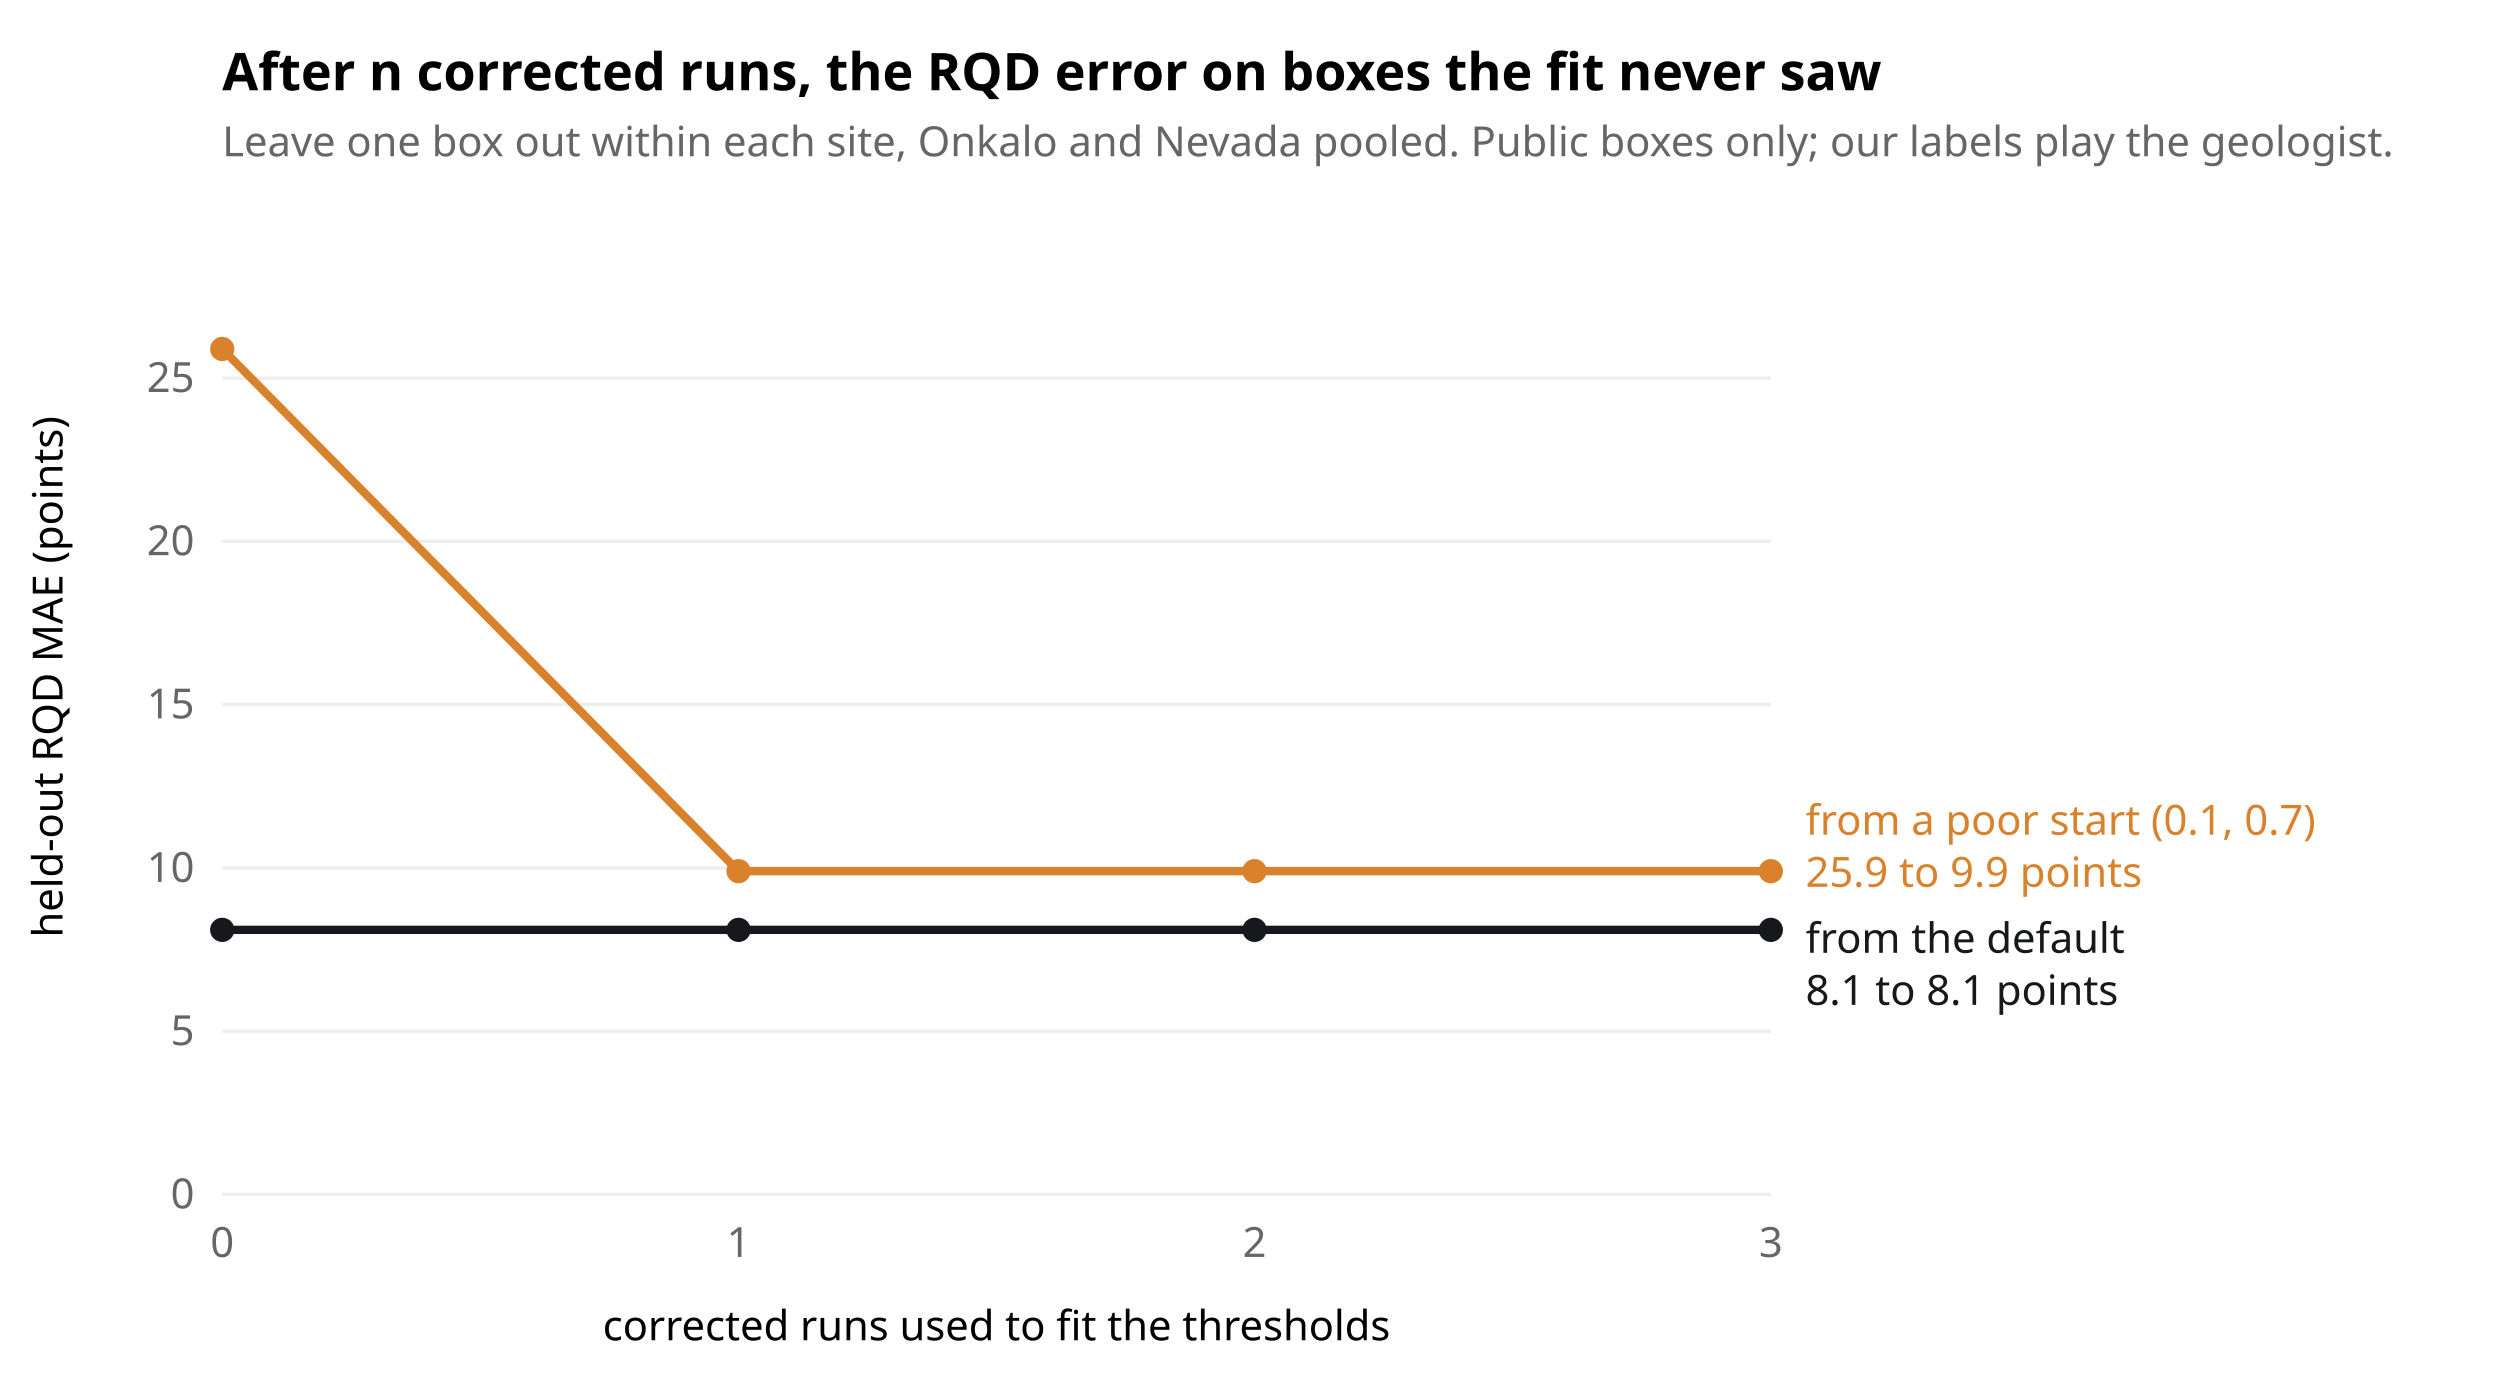
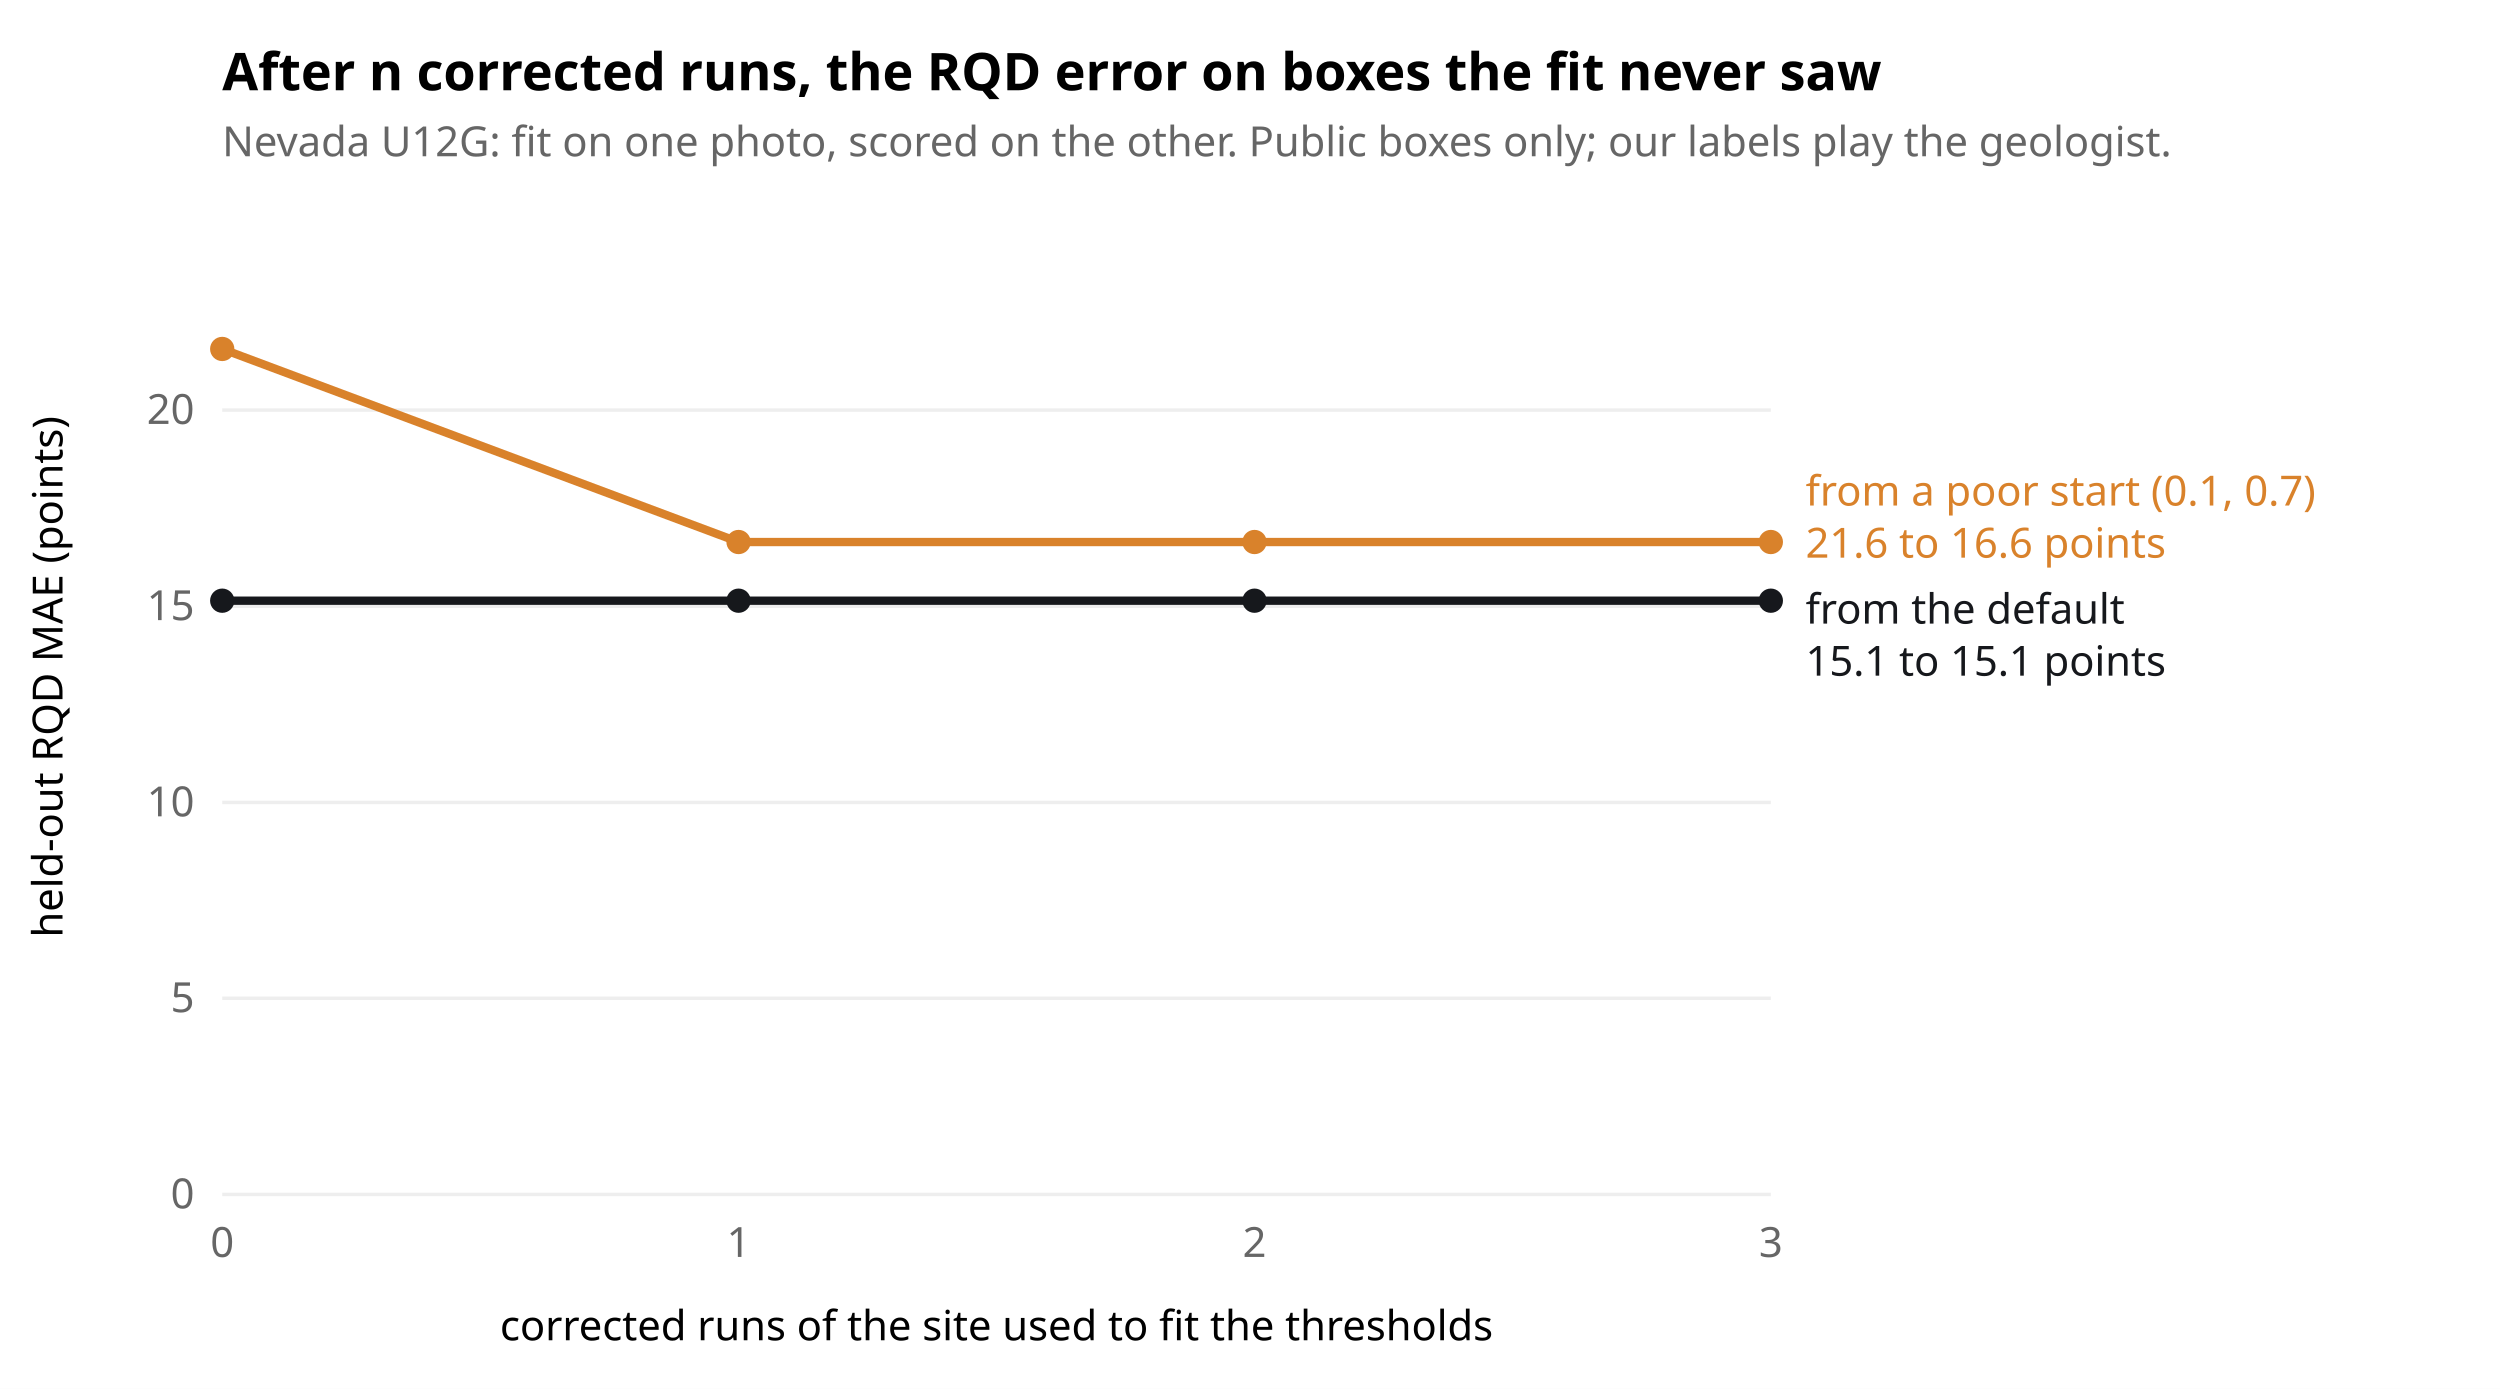
<svg xmlns="http://www.w3.org/2000/svg" viewBox="0 0 720 400" font-family="sans-serif" font-size="12">
  <rect width="720" height="400" fill="#fff" />
  <text x="64" y="26" font-size="15" font-weight="600">After n corrected runs, the RQD error on boxes the fit never saw</text>
-   <text x="64" y="45" fill="#666">Leave one box out within each site, Onkalo and Nevada pooled. Public boxes only; our labels play the geologist.</text>
+   <text x="64" y="45" fill="#666">Nevada U12G: fit on one photo, scored on the other. Public boxes only; our labels play the geologist.</text>
  <line x1="64" x2="510" y1="344.0" y2="344.0" stroke="#eee" />
  <text x="56" y="348.0" text-anchor="end" fill="#666">0</text>
-   <line x1="64" x2="510" y1="297.0" y2="297.0" stroke="#eee" />
-   <text x="56" y="301.0" text-anchor="end" fill="#666">5</text>
-   <line x1="64" x2="510" y1="250.0" y2="250.0" stroke="#eee" />
-   <text x="56" y="254.0" text-anchor="end" fill="#666">10</text>
-   <line x1="64" x2="510" y1="202.9" y2="202.9" stroke="#eee" />
-   <text x="56" y="206.9" text-anchor="end" fill="#666">15</text>
-   <line x1="64" x2="510" y1="155.9" y2="155.9" stroke="#eee" />
-   <text x="56" y="159.9" text-anchor="end" fill="#666">20</text>
-   <line x1="64" x2="510" y1="108.9" y2="108.9" stroke="#eee" />
-   <text x="56" y="112.9" text-anchor="end" fill="#666">25</text>
+   <line x1="64" x2="510" y1="287.5" y2="287.5" stroke="#eee" />
+   <text x="56" y="291.5" text-anchor="end" fill="#666">5</text>
+   <line x1="64" x2="510" y1="231.1" y2="231.1" stroke="#eee" />
+   <text x="56" y="235.1" text-anchor="end" fill="#666">10</text>
+   <line x1="64" x2="510" y1="174.6" y2="174.6" stroke="#eee" />
+   <text x="56" y="178.6" text-anchor="end" fill="#666">15</text>
+   <line x1="64" x2="510" y1="118.1" y2="118.1" stroke="#eee" />
+   <text x="56" y="122.1" text-anchor="end" fill="#666">20</text>
  <text x="64.0" y="362" text-anchor="middle" fill="#666">0</text>
  <text x="212.7" y="362" text-anchor="middle" fill="#666">1</text>
  <text x="361.3" y="362" text-anchor="middle" fill="#666">2</text>
  <text x="510.0" y="362" text-anchor="middle" fill="#666">3</text>
-   <text x="287.0" y="386" text-anchor="middle">corrected runs used to fit the thresholds</text>
+   <text x="287.0" y="386" text-anchor="middle">corrected runs of the site used to fit the thresholds</text>
  <text x="18" y="270.0" transform="rotate(-90 18 270.0)">held-out RQD MAE (points)</text>
-   <polyline points="64.0,267.8 212.7,267.8 361.3,267.8 510.0,267.8" fill="none" stroke="#16181c" stroke-width="2.4" />
-   <circle cx="64.0" cy="267.8" r="3.5" fill="#16181c" />
-   <circle cx="212.7" cy="267.8" r="3.5" fill="#16181c" />
-   <circle cx="361.3" cy="267.8" r="3.5" fill="#16181c" />
-   <circle cx="510.0" cy="267.8" r="3.5" fill="#16181c" />
-   <polyline points="64.0,100.5 212.7,250.9 361.3,250.9 510.0,250.9" fill="none" stroke="#d9822b" stroke-width="2.4" />
+   <polyline points="64.0,173.0 212.7,173.0 361.3,173.0 510.0,173.0" fill="none" stroke="#16181c" stroke-width="2.4" />
+   <circle cx="64.0" cy="173.0" r="3.5" fill="#16181c" />
+   <circle cx="212.7" cy="173.0" r="3.5" fill="#16181c" />
+   <circle cx="361.3" cy="173.0" r="3.5" fill="#16181c" />
+   <circle cx="510.0" cy="173.0" r="3.5" fill="#16181c" />
+   <polyline points="64.0,100.5 212.7,156.1 361.3,156.1 510.0,156.1" fill="none" stroke="#d9822b" stroke-width="2.4" />
  <circle cx="64.0" cy="100.5" r="3.5" fill="#d9822b" />
-   <circle cx="212.7" cy="250.9" r="3.5" fill="#d9822b" />
-   <circle cx="361.3" cy="250.9" r="3.5" fill="#d9822b" />
-   <circle cx="510.0" cy="250.9" r="3.5" fill="#d9822b" />
-   <text x="520.0" y="240.4" fill="#d9822b">from a poor start (0.1, 0.7)</text>
-   <text x="520.0" y="255.4" fill="#d9822b">25.9 to 9.9 points</text>
-   <text x="520.0" y="274.4" fill="#16181c">from the default</text>
-   <text x="520.0" y="289.4" fill="#16181c">8.1 to 8.1 points</text>
+   <circle cx="212.7" cy="156.1" r="3.5" fill="#d9822b" />
+   <circle cx="361.3" cy="156.1" r="3.5" fill="#d9822b" />
+   <circle cx="510.0" cy="156.1" r="3.5" fill="#d9822b" />
+   <text x="520.0" y="145.6" fill="#d9822b">from a poor start (0.1, 0.7)</text>
+   <text x="520.0" y="160.6" fill="#d9822b">21.6 to 16.6 points</text>
+   <text x="520.0" y="179.6" fill="#16181c">from the default</text>
+   <text x="520.0" y="194.6" fill="#16181c">15.1 to 15.1 points</text>
</svg>
